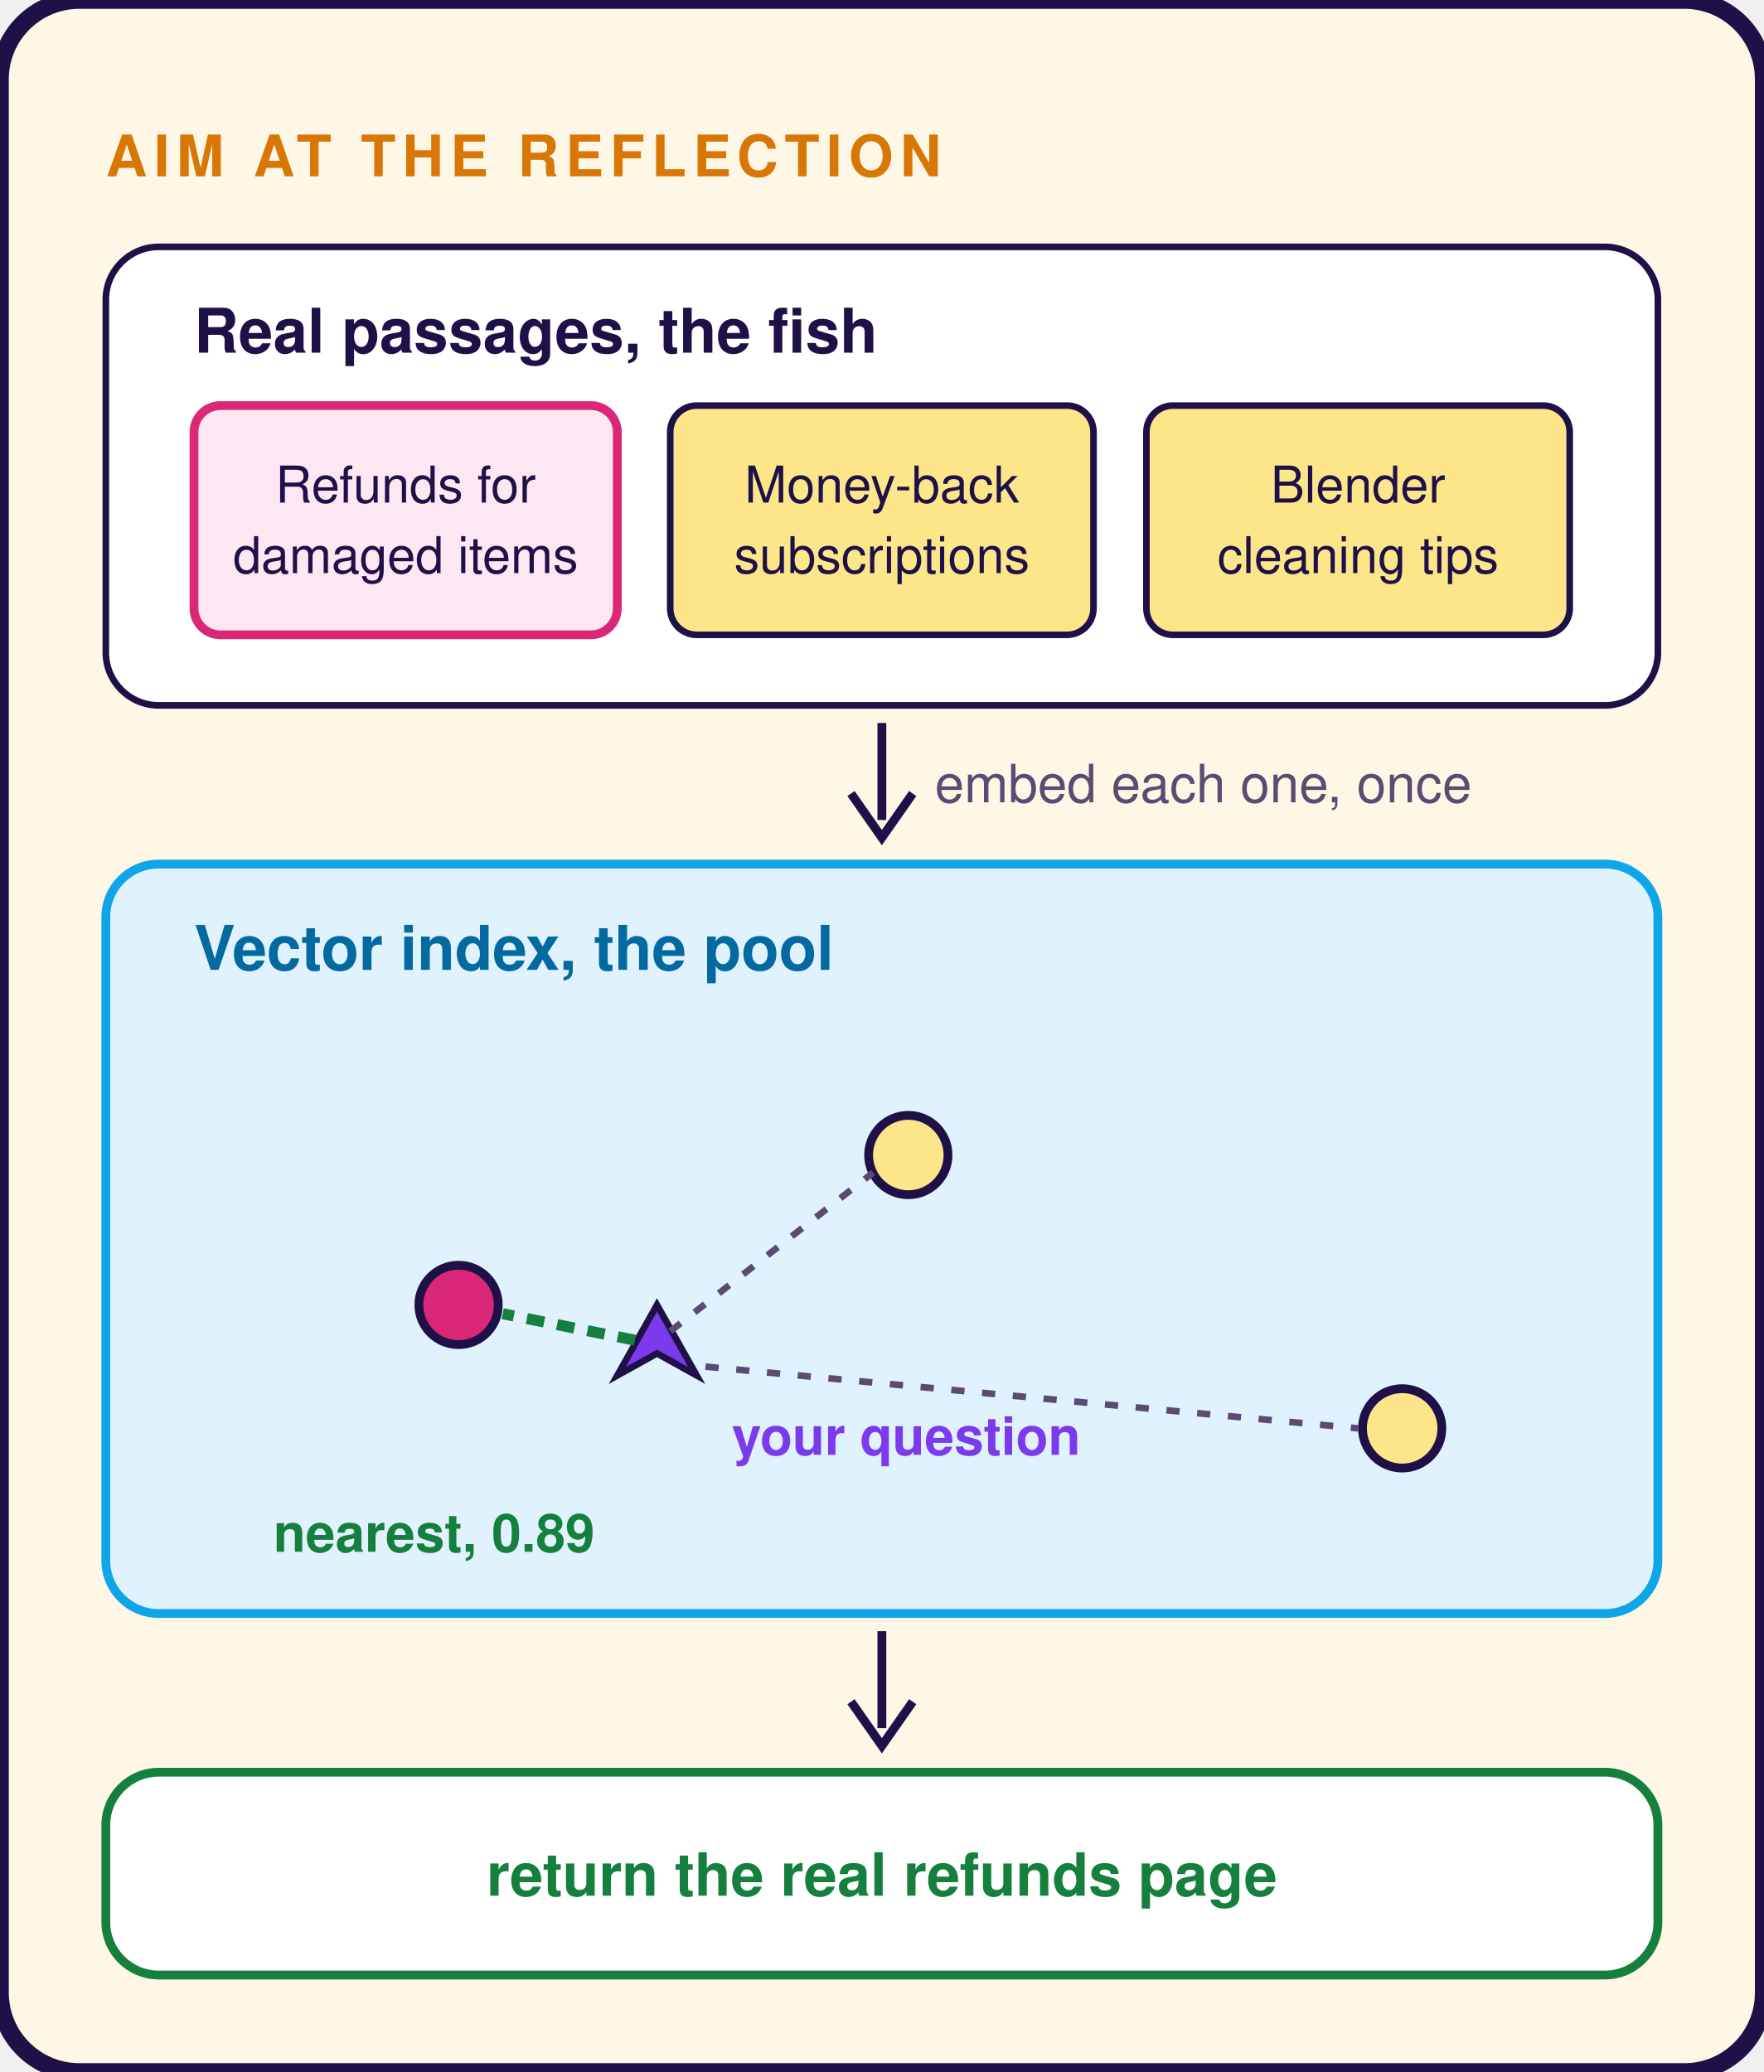
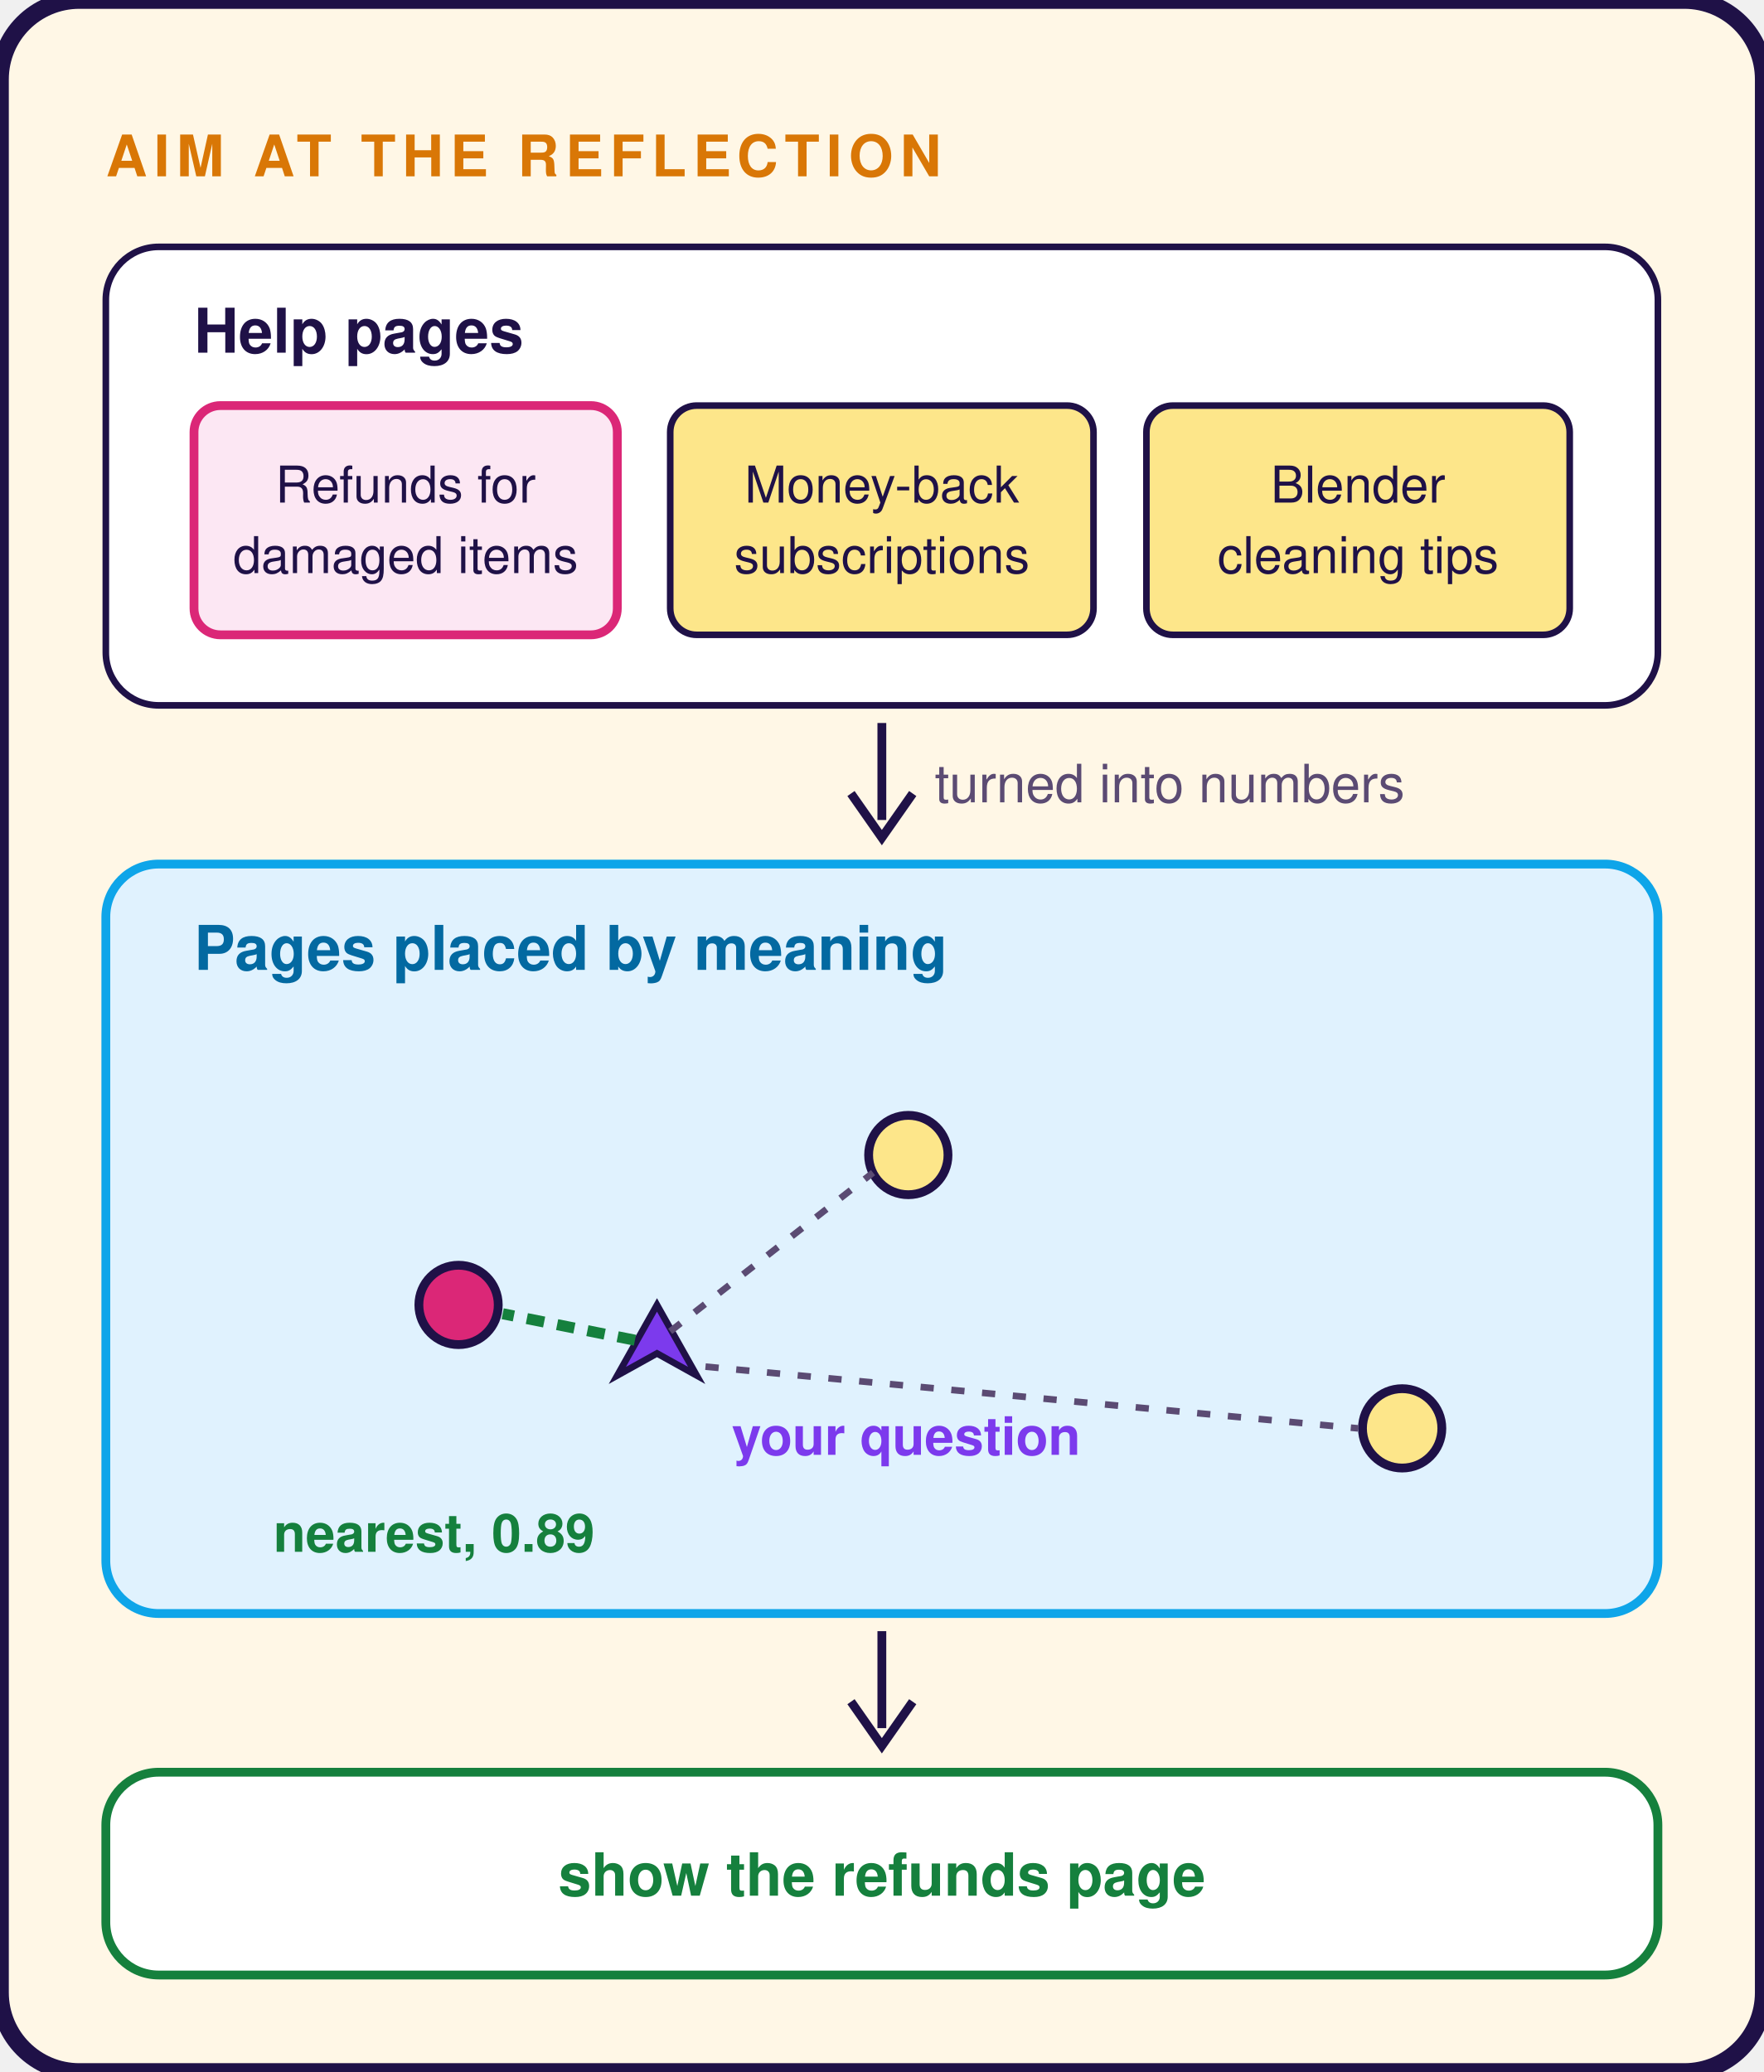
<svg xmlns="http://www.w3.org/2000/svg" viewBox="0 0 400 470" font-family="Segoe UI, Helvetica, Arial, sans-serif">
  <rect width="400" height="470" rx="18" fill="#FFF7E6" stroke="#1F1147" stroke-width="4" />
  <text x="24" y="40" fill="#D97706" font-size="13" font-weight="700" letter-spacing="1.5">AIM AT THE REFLECTION</text>
  <rect x="24" y="56" width="352" height="104" rx="12" fill="#FFFFFF" stroke="#1F1147" stroke-width="1.5" />
-   <text x="44" y="80" fill="#1F1147" font-size="14" font-weight="700">Real passages, the fish</text>
+   <text x="44" y="80" fill="#1F1147" font-size="14" font-weight="700">Help pages</text>
  <g fill="#FDE68A" stroke="#1F1147" stroke-width="1.5">
    <rect x="44" y="92" width="96" height="52" rx="6" fill="#FCE7F3" stroke="#DB2777" stroke-width="2" />
    <rect x="152" y="92" width="96" height="52" rx="6" />
    <rect x="260" y="92" width="96" height="52" rx="6" />
  </g>
  <text x="92" y="114" text-anchor="middle" fill="#1F1147" font-size="11.5">Refunds for</text>
  <text x="92" y="130" text-anchor="middle" fill="#1F1147" font-size="11.5">damaged items</text>
  <text x="200" y="114" text-anchor="middle" fill="#1F1147" font-size="11.5">Money-back</text>
  <text x="200" y="130" text-anchor="middle" fill="#1F1147" font-size="11.5">subscriptions</text>
  <text x="308" y="114" text-anchor="middle" fill="#1F1147" font-size="11.5">Blender</text>
  <text x="308" y="130" text-anchor="middle" fill="#1F1147" font-size="11.5">cleaning tips</text>
  <line x1="200" y1="164" x2="200" y2="186" stroke="#1F1147" stroke-width="2" />
  <path d="M193,180 L200,190 L207,180" fill="none" stroke="#1F1147" stroke-width="2" />
-   <text x="212" y="182" fill="#5B4B73" font-size="12">embed each one, once</text>
+   <text x="212" y="182" fill="#5B4B73" font-size="12">turned into numbers</text>
  <rect x="24" y="196" width="352" height="170" rx="12" fill="#E0F2FE" stroke="#0EA5E9" stroke-width="2" />
-   <text x="44" y="220" fill="#0369A1" font-size="14" font-weight="700">Vector index, the pool</text>
+   <text x="44" y="220" fill="#0369A1" font-size="14" font-weight="700">Pages placed by meaning</text>
  <circle cx="104" cy="296" r="9" fill="#DB2777" stroke="#1F1147" stroke-width="2" />
  <circle cx="206" cy="262" r="9" fill="#FDE68A" stroke="#1F1147" stroke-width="2" />
  <circle cx="318" cy="324" r="9" fill="#FDE68A" stroke="#1F1147" stroke-width="2" />
  <path d="M140,312 l9,-16 l9,16 l-9,-5 Z" fill="#7C3AED" stroke="#1F1147" stroke-width="1.5" />
  <text x="166" y="330" fill="#7C3AED" font-size="12" font-weight="700">your question</text>
  <line x1="144" y1="304" x2="114" y2="298" stroke="#15803D" stroke-width="2.5" stroke-dasharray="4 3" />
  <text x="62" y="352" fill="#15803D" font-size="12" font-weight="700">nearest, 0.89</text>
  <line x1="152" y1="302" x2="198" y2="266" stroke="#5B4B73" stroke-width="1.5" stroke-dasharray="3 4" />
  <line x1="160" y1="310" x2="308" y2="324" stroke="#5B4B73" stroke-width="1.5" stroke-dasharray="3 4" />
  <line x1="200" y1="370" x2="200" y2="392" stroke="#1F1147" stroke-width="2" />
  <path d="M193,386 L200,396 L207,386" fill="none" stroke="#1F1147" stroke-width="2" />
  <rect x="24" y="402" width="352" height="46" rx="12" fill="#FFFFFF" stroke="#15803D" stroke-width="2" />
-   <text x="200" y="430" text-anchor="middle" fill="#15803D" font-size="13.5" font-weight="700">return the real refunds page</text>
+   <text x="200" y="430" text-anchor="middle" fill="#15803D" font-size="13.5" font-weight="700">show the refunds page</text>
</svg>
